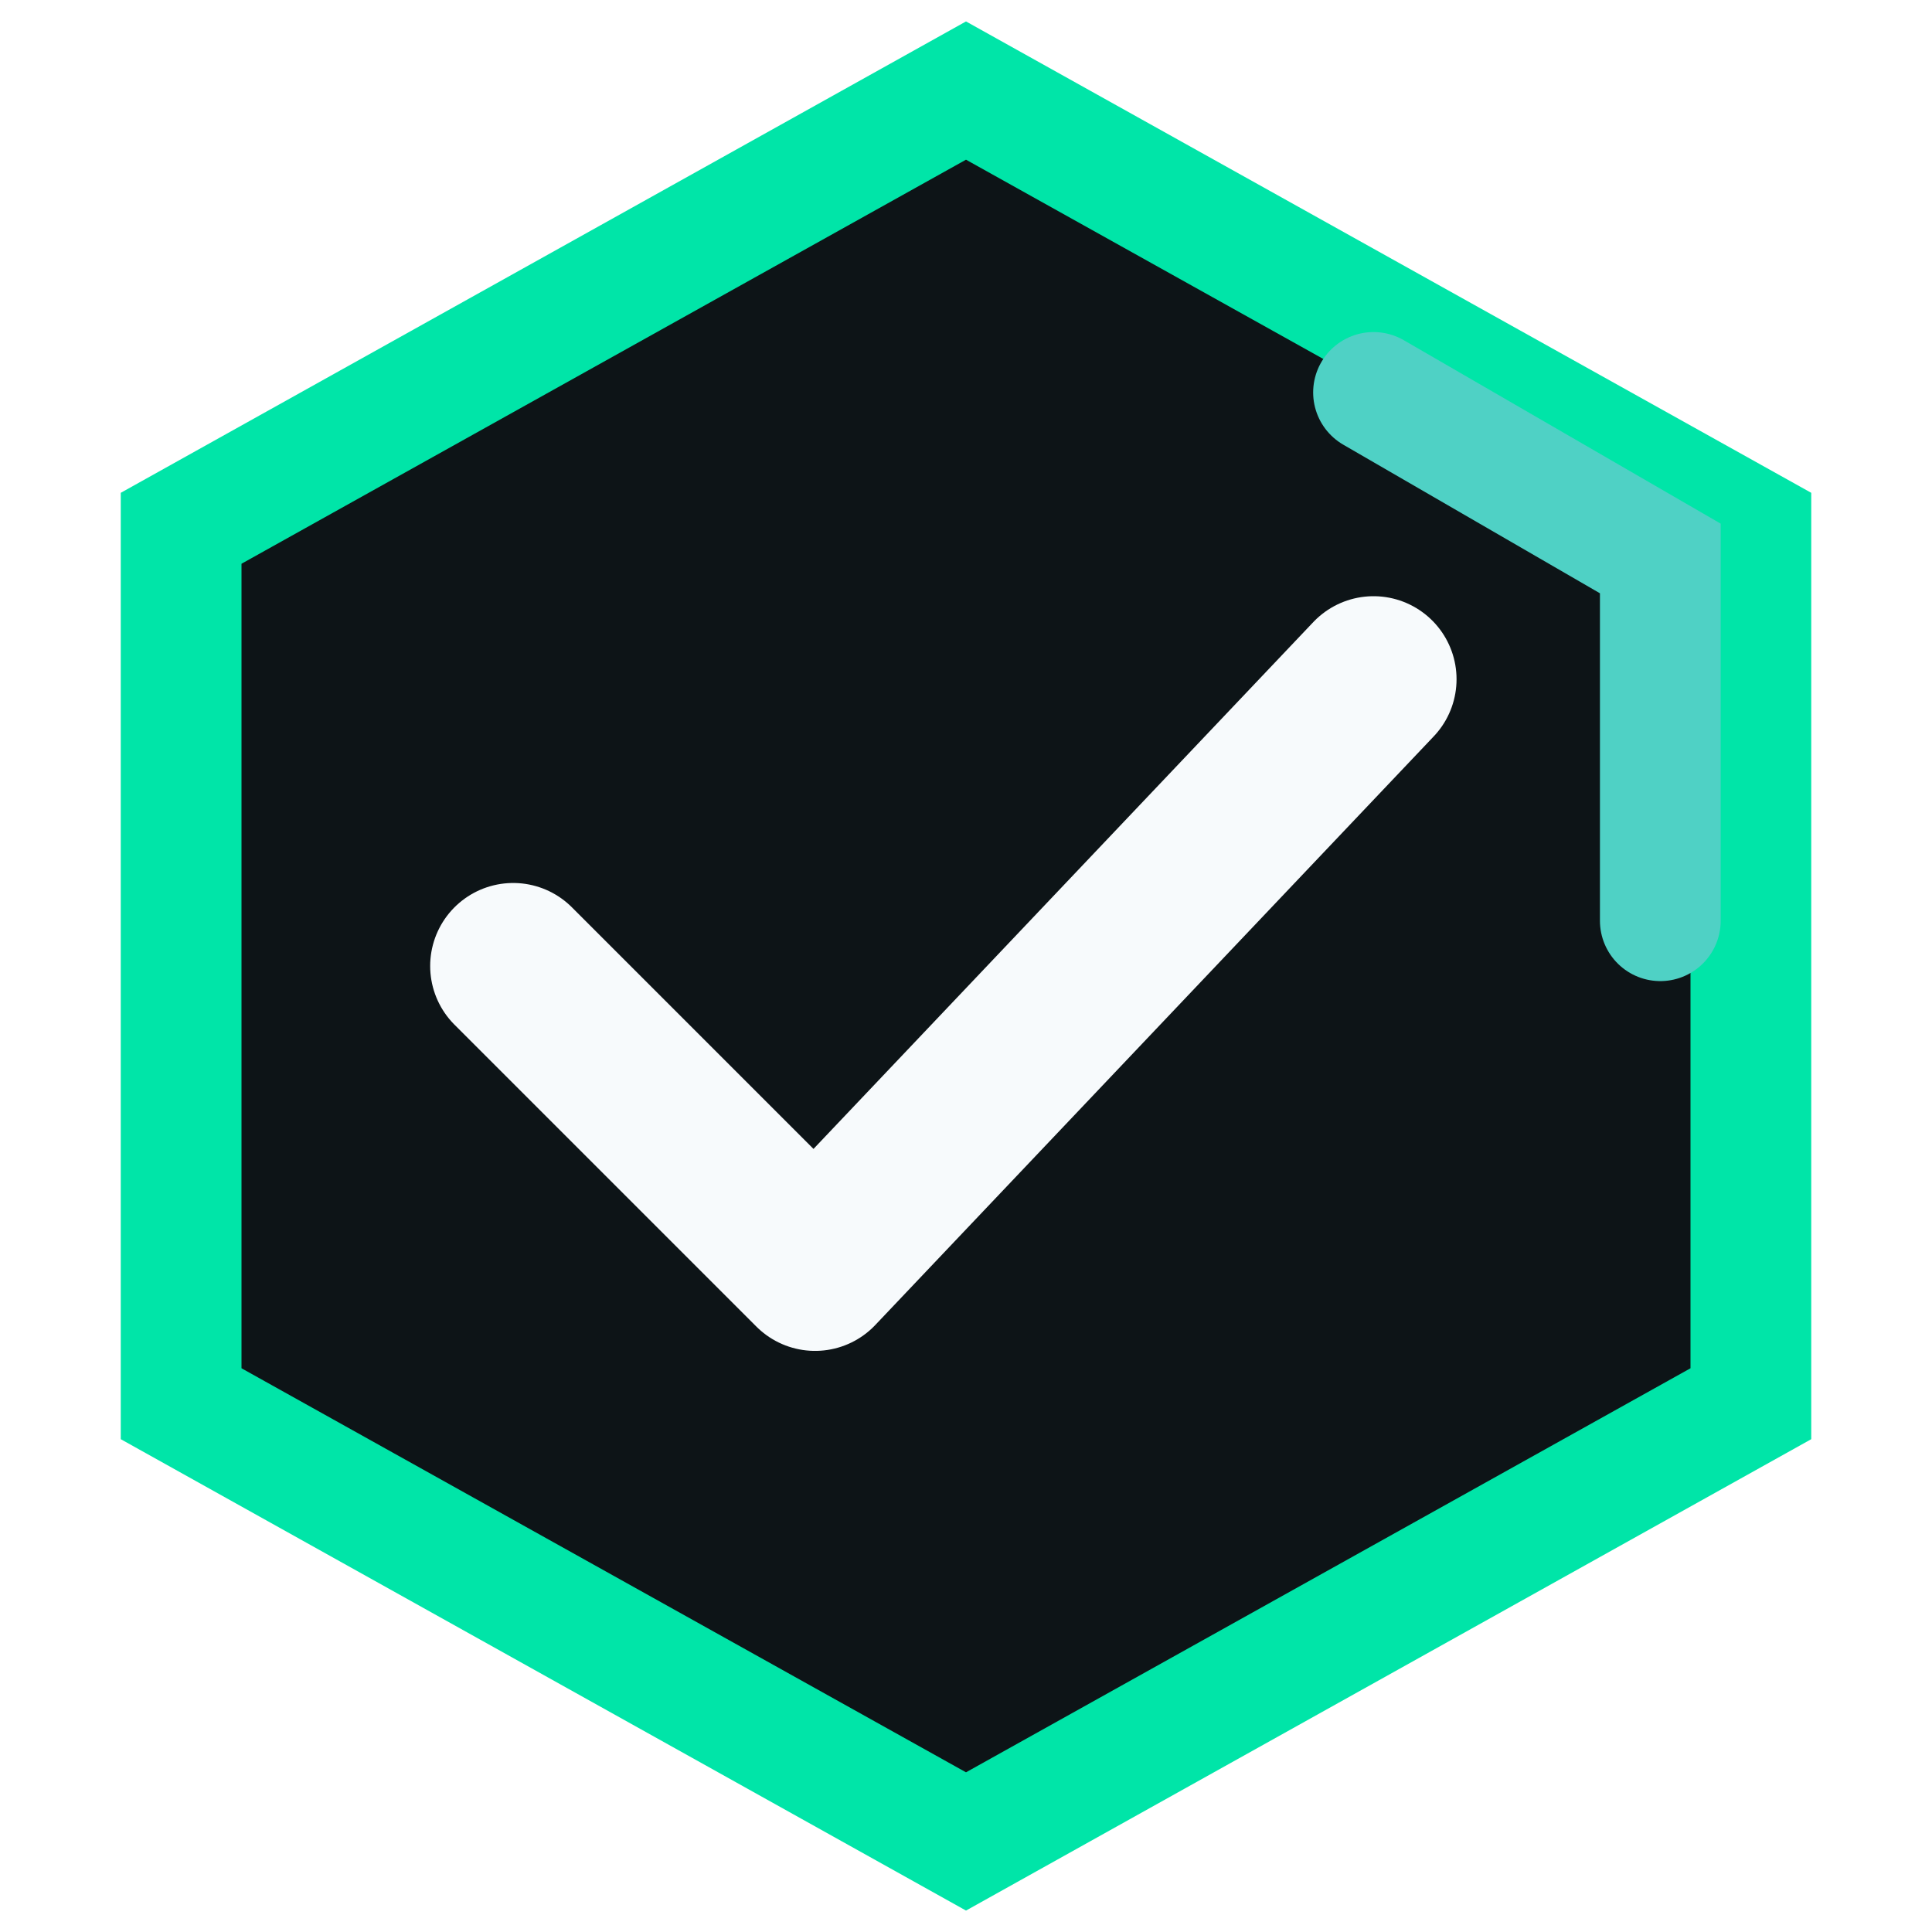
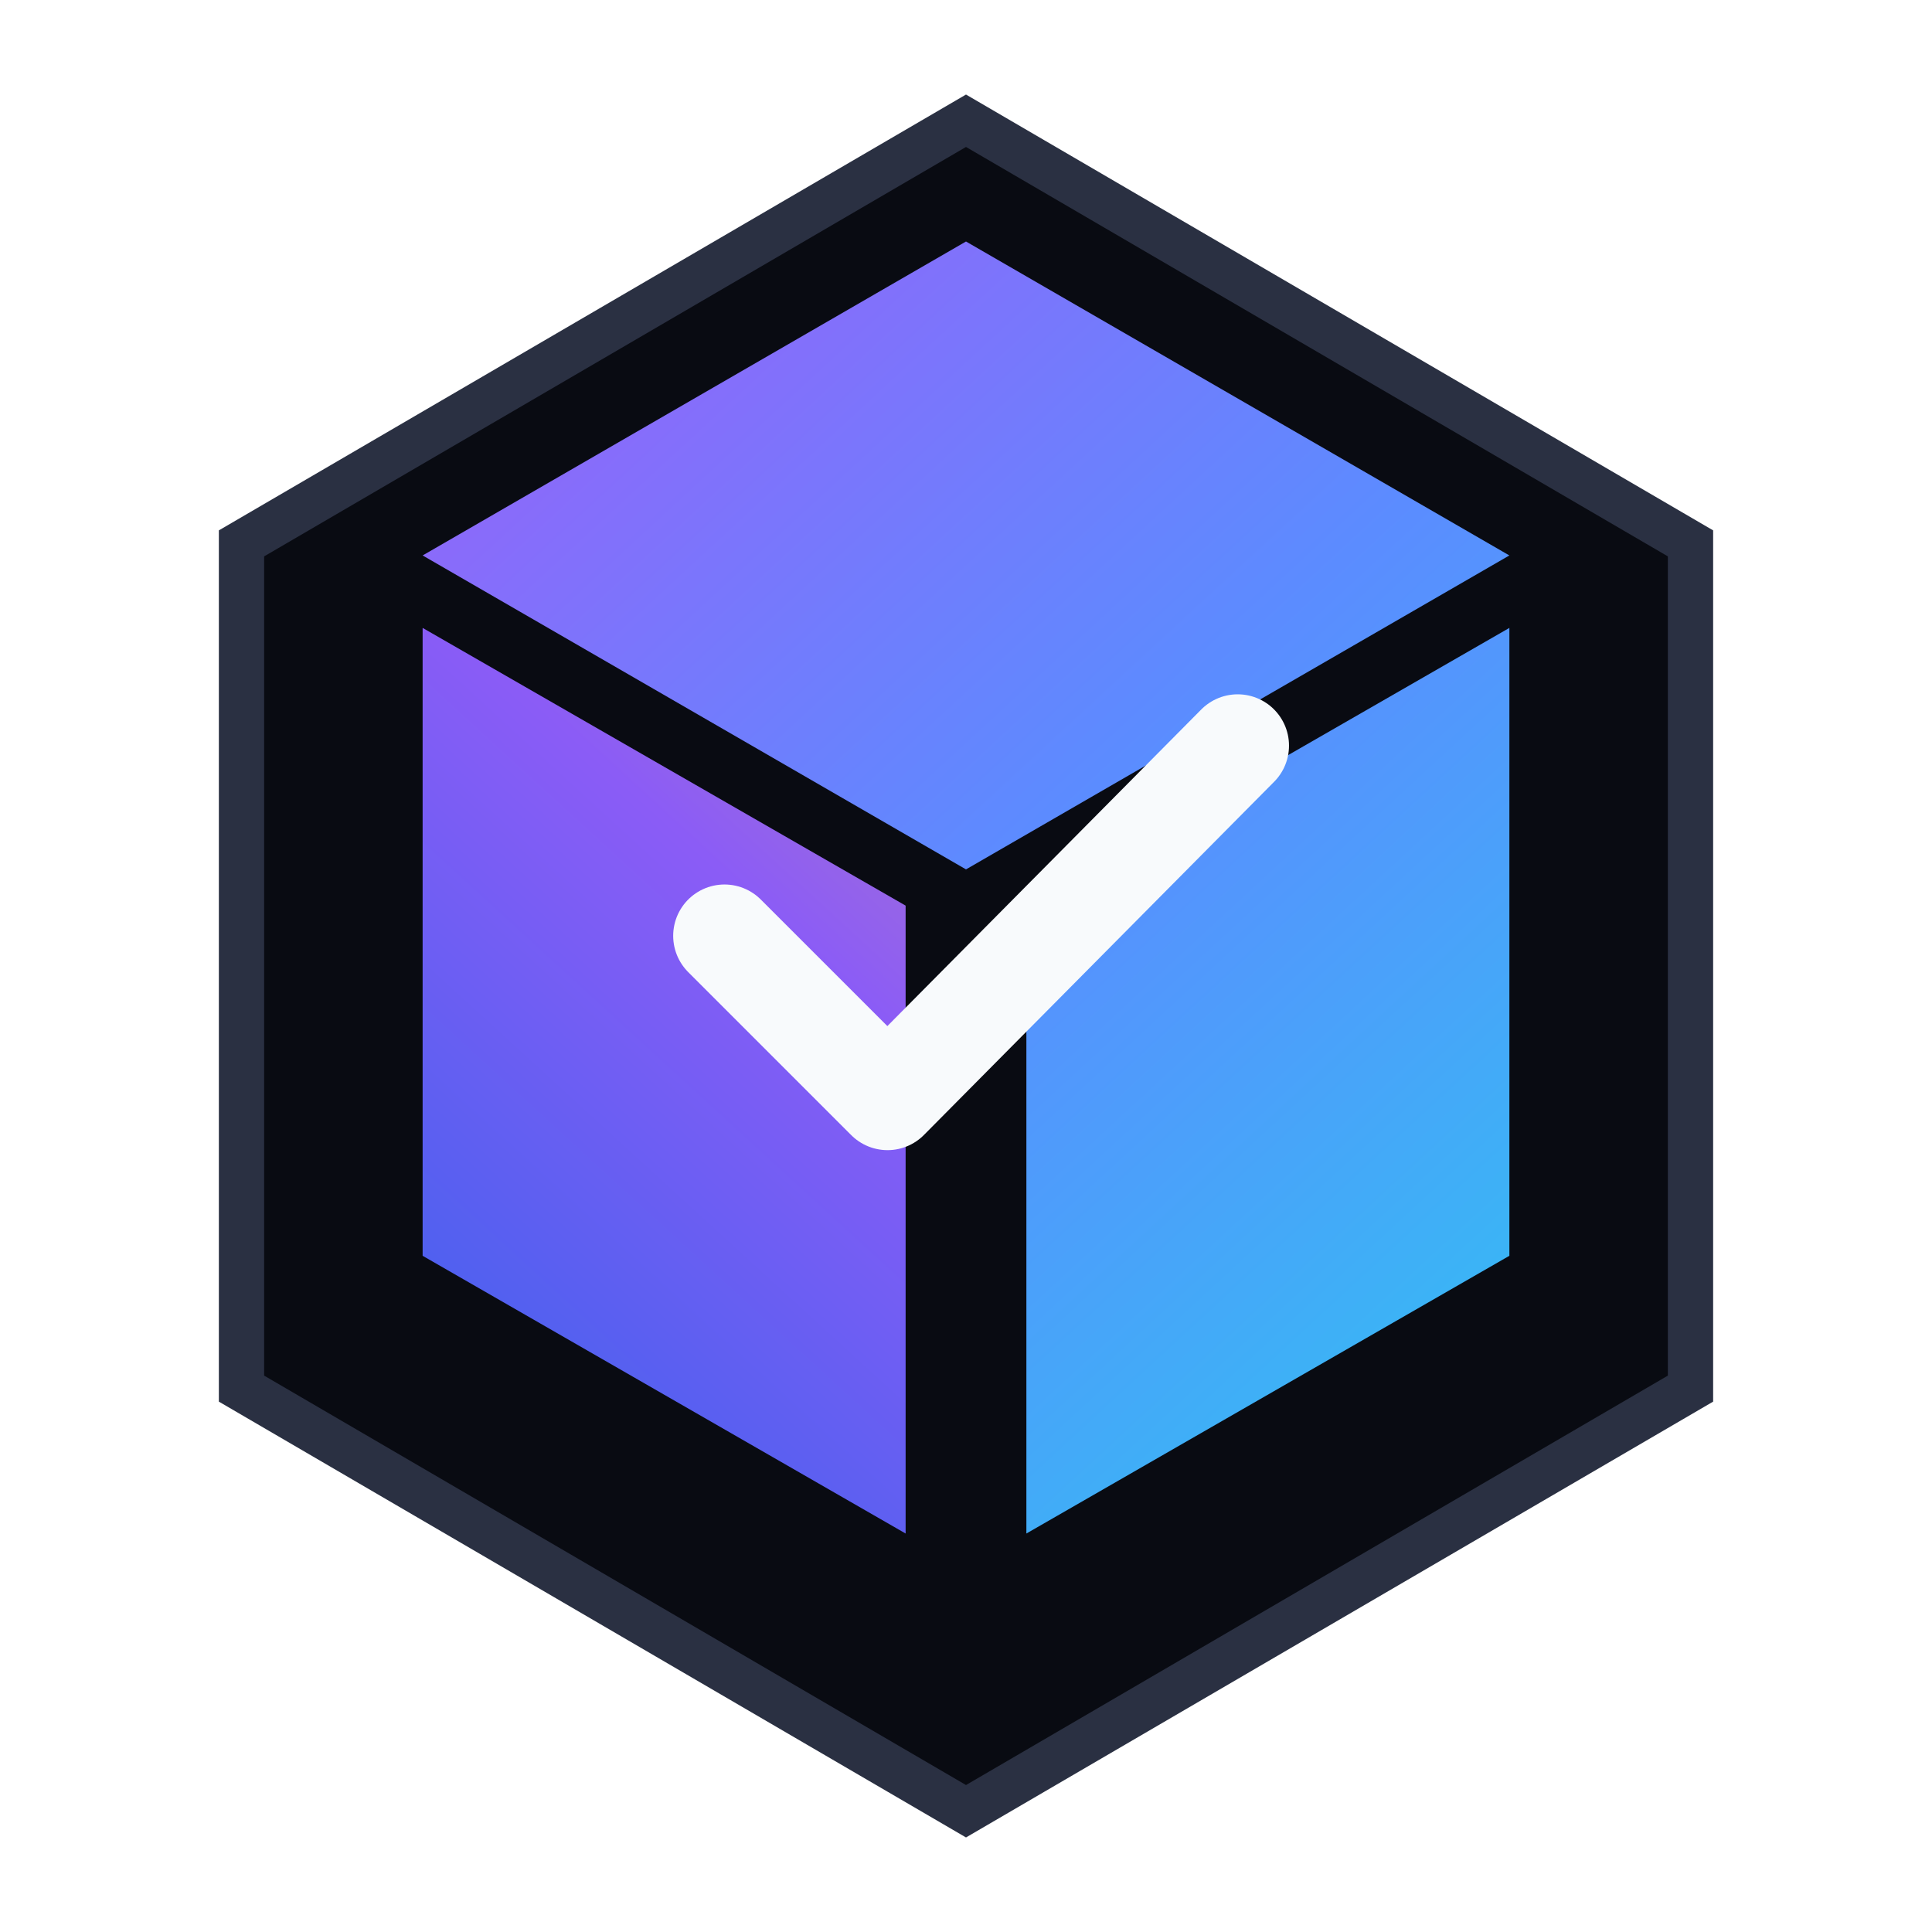
- <svg xmlns="http://www.w3.org/2000/svg" viewBox="0 0 128 128" role="img" aria-labelledby="title">
-   <path d="M64 6 116 35v58L64 122 12 93V35Z" fill="#0D1417" stroke="#00E5A8" stroke-width="8" />
-   <path d="M34 64 54 84 91 45" fill="none" stroke="#F7FAFC" stroke-width="11" stroke-linecap="round" stroke-linejoin="round" />
-   <path d="M91 26 110 37v24" fill="none" stroke="#4FD1C5" stroke-width="8" stroke-linecap="round" />
+ <svg xmlns="http://www.w3.org/2000/svg" viewBox="0 0 64 64">
+   <defs>
+     <linearGradient id="a" x1="8" y1="6" x2="56" y2="58" gradientUnits="userSpaceOnUse">
+       <stop stop-color="#A855F7" />
+       <stop offset=".48" stop-color="#5B8CFF" />
+       <stop offset="1" stop-color="#22D3EE" />
+     </linearGradient>
+     <linearGradient id="b" x1="54" y1="8" x2="11" y2="55" gradientUnits="userSpaceOnUse">
+       <stop stop-color="#FFB45C" />
+       <stop offset=".56" stop-color="#8B5CF6" />
+       <stop offset="1" stop-color="#2563EB" />
+     </linearGradient>
+   </defs>
+   <path d="M32 4 56 18v28L32 60 8 46V18L32 4Z" fill="#090B12" stroke="#2A3042" stroke-width="1.5" />
+   <path d="M32 8 50 18.4 32 28.8 14 18.4 32 8Z" fill="url(#a)" />
+   <path d="M14 20.8 30 30v20.8l-16-9.2V20.8Z" fill="url(#b)" />
+   <path d="M50 20.8 34 30v20.8l16-9.2V20.8Z" fill="url(#a)" />
+   <path d="m24 31 5.4 5.4L41 24.7" fill="none" stroke="#F8FAFC" stroke-width="3.4" stroke-linecap="round" stroke-linejoin="round" />
</svg>
